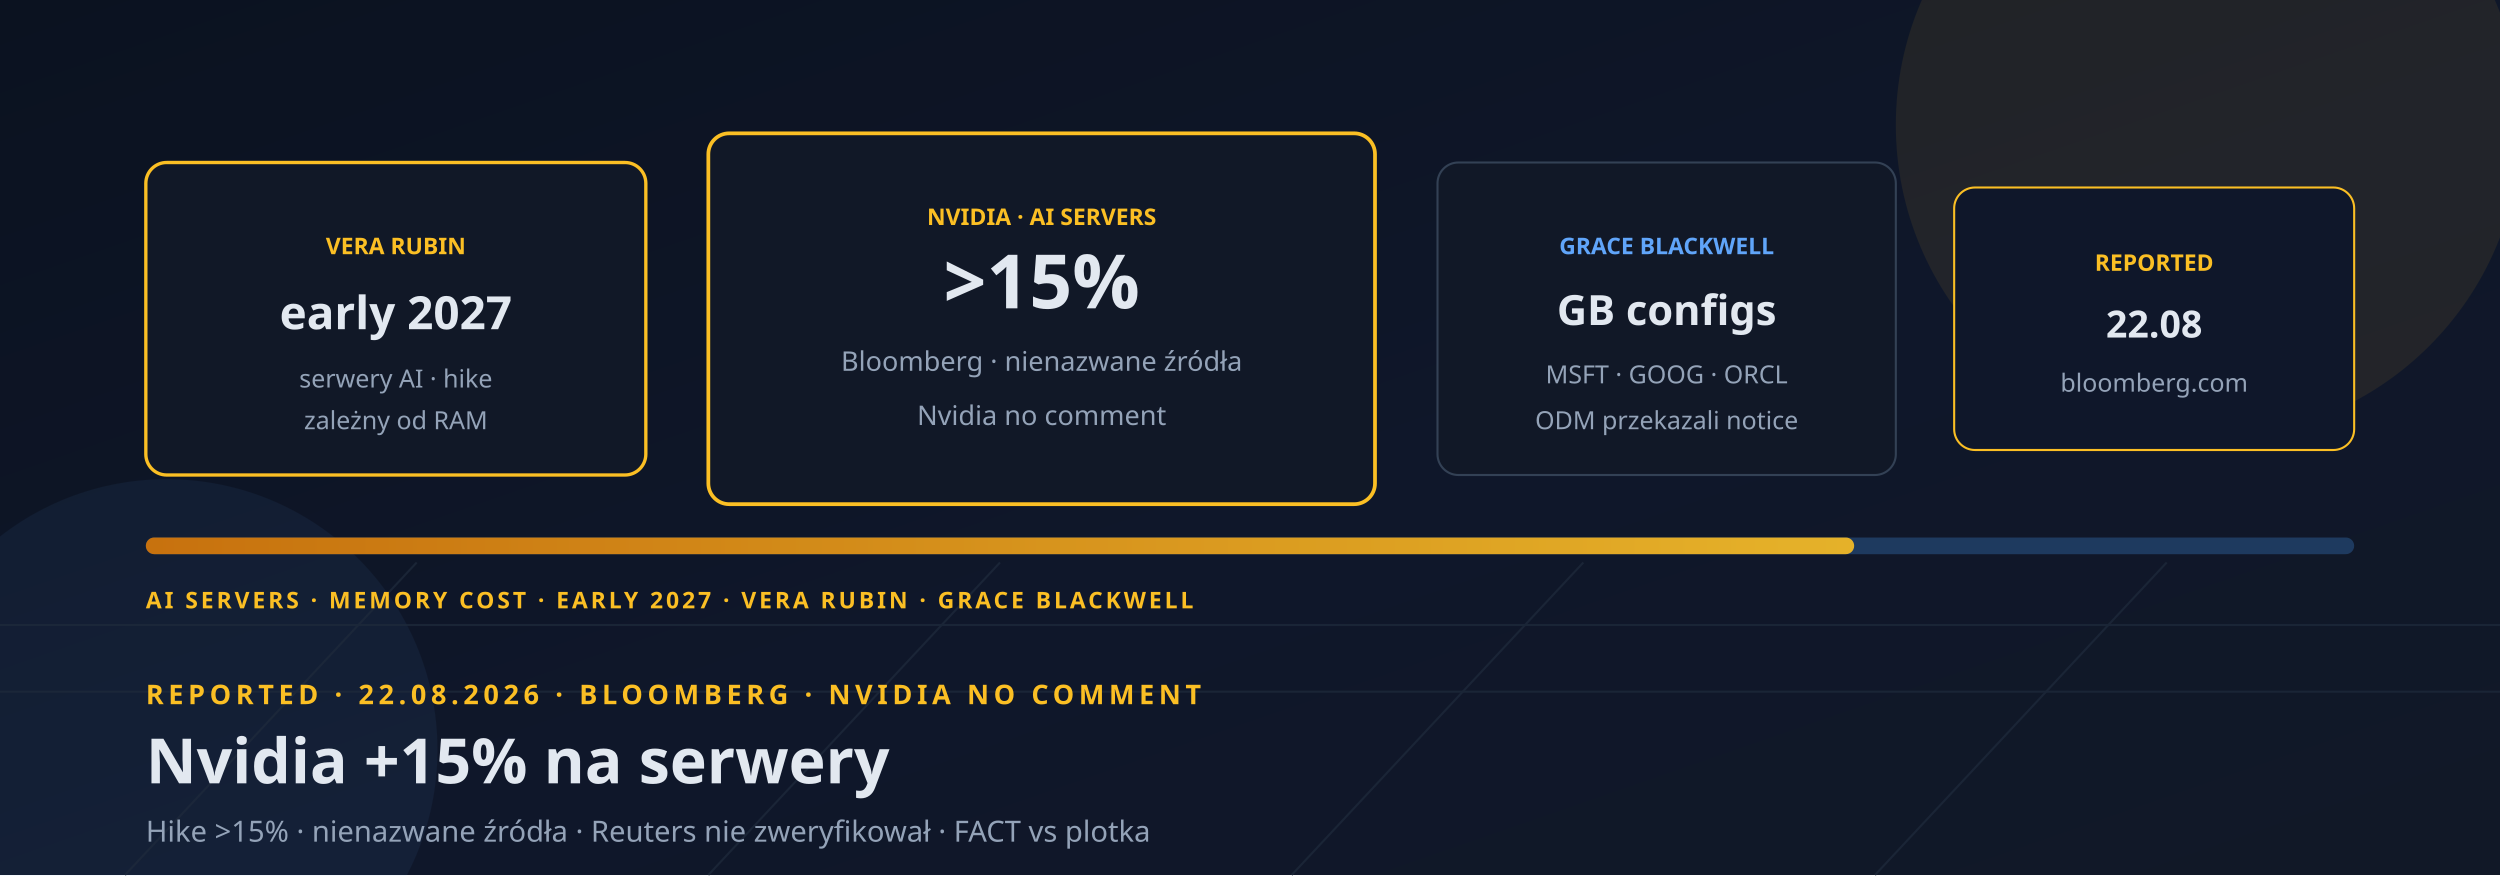
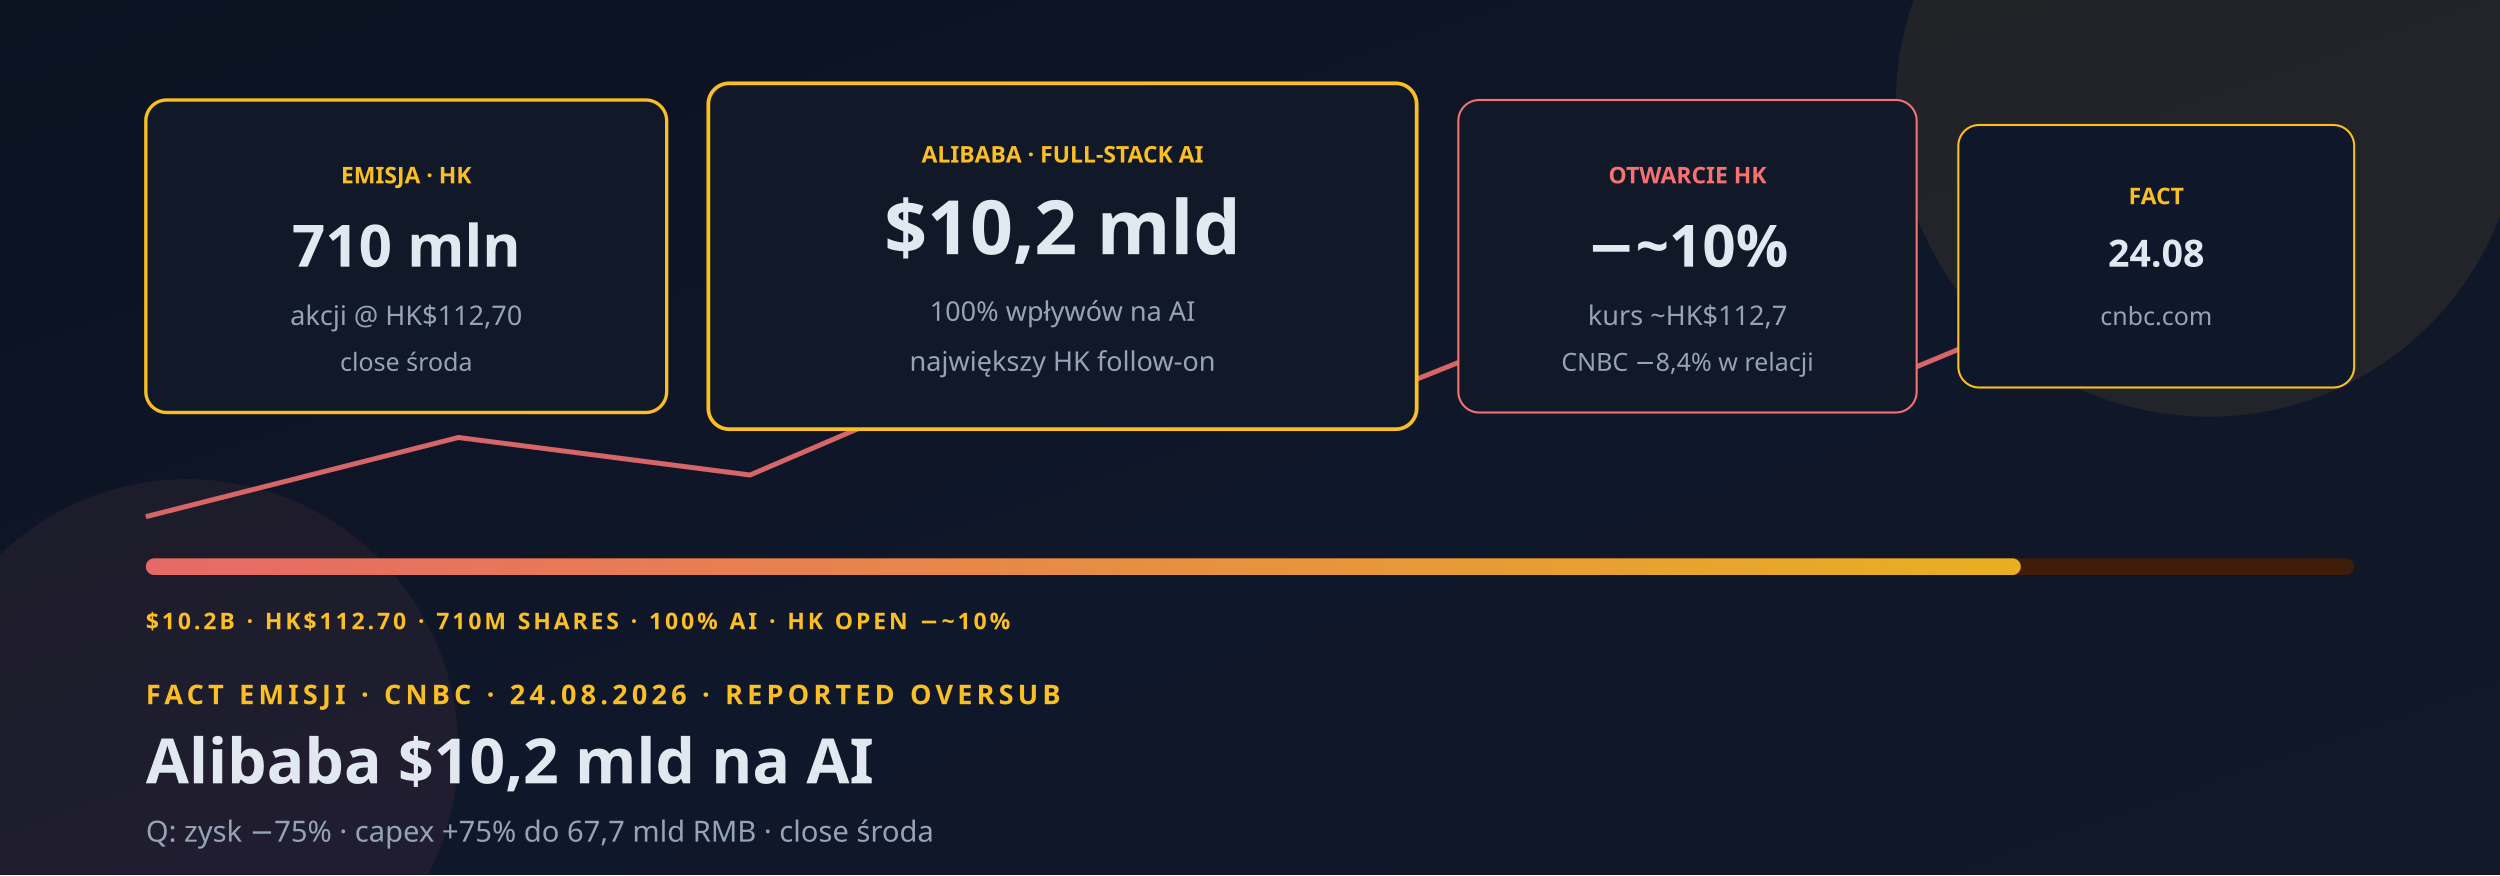
- <svg xmlns="http://www.w3.org/2000/svg" width="1200" height="420" viewBox="0 0 1200 420" role="img" aria-label="Nvidia AI-server prices over 15 percent for Vera Rubin and Grace Blackwell, REPORTED Bloomberg">
+ <svg xmlns="http://www.w3.org/2000/svg" width="1200" height="420" viewBox="0 0 1200 420" role="img" aria-label="Alibaba $10.2B AI share placement, Hong Kong stock drop about 10 percent">
  <defs>
    <linearGradient id="bg" x1="0" y1="0" x2="1" y2="1">
      <stop offset="0%" stop-color="#0b1220" />
      <stop offset="55%" stop-color="#0f172a" />
      <stop offset="100%" stop-color="#111827" />
    </linearGradient>
    <linearGradient id="gold" x1="0" y1="0" x2="1" y2="0">
      <stop offset="0%" stop-color="#d97706" />
      <stop offset="100%" stop-color="#fbbf24" />
    </linearGradient>
+     <linearGradient id="drop" x1="0" y1="0" x2="1" y2="0">
+       <stop offset="0%" stop-color="#f87171" />
+       <stop offset="100%" stop-color="#fbbf24" />
+     </linearGradient>
  </defs>
  <rect width="1200" height="420" fill="url(#bg)" />
-   <circle cx="1060" cy="60" r="150" fill="#fbbf24" opacity="0.08" />
-   <circle cx="80" cy="360" r="130" fill="#60a5fa" opacity="0.06" />
-   <g stroke="#1e293b" stroke-width="1" opacity="0.75">
-     <path d="M0 300 H1200" />
-     <path d="M0 332 H1200" />
-     <path d="M200 270 L60 420" />
-     <path d="M480 270 L340 420" />
-     <path d="M760 270 L620 420" />
-     <path d="M1040 270 L900 420" />
+   <circle cx="1060" cy="50" r="150" fill="#fbbf24" opacity="0.08" />
+   <circle cx="90" cy="360" r="130" fill="#f87171" opacity="0.07" />
+   <g fill="none" stroke="#1e293b" stroke-width="1.4">
+     <path d="M70 248 L220 210 L360 228 L500 168 L640 198 L780 142 L920 176 L1060 118" />
+     <path d="M70 248 L220 210 L360 228 L500 168 L640 198 L780 142 L920 176 L1060 118" stroke="#f87171" stroke-width="2.4" opacity="0.85" />
  </g>
-   <rect x="70" y="78" width="240" height="150" rx="10" fill="#111827" stroke="#fbbf24" stroke-width="1.6" />
-   <text x="190" y="122" text-anchor="middle" fill="#fbbf24" font-family="ui-sans-serif,system-ui,sans-serif" font-size="11" font-weight="800">VERA RUBIN</text>
-   <text x="190" y="158" text-anchor="middle" fill="#e2e8f0" font-family="ui-sans-serif,system-ui,sans-serif" font-size="22" font-weight="800">early 2027</text>
-   <text x="190" y="186" text-anchor="middle" fill="#94a3b8" font-family="ui-sans-serif,system-ui,sans-serif" font-size="12">serwery AI · hike</text>
-   <text x="190" y="206" text-anchor="middle" fill="#94a3b8" font-family="ui-sans-serif,system-ui,sans-serif" font-size="12">zależny od RAM</text>
-   <rect x="340" y="64" width="320" height="178" rx="10" fill="#111827" stroke="#fbbf24" stroke-width="1.8" />
-   <text x="500" y="108" text-anchor="middle" fill="#fbbf24" font-family="ui-sans-serif,system-ui,sans-serif" font-size="11" font-weight="800">NVIDIA · AI SERVERS</text>
-   <text x="500" y="148" text-anchor="middle" fill="#e2e8f0" font-family="ui-sans-serif,system-ui,sans-serif" font-size="36" font-weight="800">&gt;15%</text>
-   <text x="500" y="178" text-anchor="middle" fill="#94a3b8" font-family="ui-sans-serif,system-ui,sans-serif" font-size="13">Bloomberg · nienazwane źródła</text>
-   <text x="500" y="204" text-anchor="middle" fill="#94a3b8" font-family="ui-sans-serif,system-ui,sans-serif" font-size="13">Nvidia no comment</text>
-   <rect x="690" y="78" width="220" height="150" rx="10" fill="#111827" stroke="#334155" />
-   <text x="800" y="122" text-anchor="middle" fill="#60a5fa" font-family="ui-sans-serif,system-ui,sans-serif" font-size="11" font-weight="800">GRACE BLACKWELL</text>
-   <text x="800" y="156" text-anchor="middle" fill="#e2e8f0" font-family="ui-sans-serif,system-ui,sans-serif" font-size="20" font-weight="700">GB configs</text>
-   <text x="800" y="184" text-anchor="middle" fill="#94a3b8" font-family="ui-sans-serif,system-ui,sans-serif" font-size="12">MSFT · GOOG · ORCL</text>
-   <text x="800" y="206" text-anchor="middle" fill="#94a3b8" font-family="ui-sans-serif,system-ui,sans-serif" font-size="12">ODM przekazali notice</text>
-   <rect x="938" y="90" width="192" height="126" rx="10" fill="#0f172a" stroke="#fbbf24" />
-   <text x="1034" y="130" text-anchor="middle" fill="#fbbf24" font-family="ui-sans-serif,system-ui,sans-serif" font-size="11" font-weight="800">REPORTED</text>
-   <text x="1034" y="162" text-anchor="middle" fill="#e2e8f0" font-family="ui-sans-serif,system-ui,sans-serif" font-size="18" font-weight="800">22.08</text>
-   <text x="1034" y="188" text-anchor="middle" fill="#94a3b8" font-family="ui-sans-serif,system-ui,sans-serif" font-size="12">bloomberg.com</text>
-   <rect x="70" y="258" width="1060" height="8" rx="4" fill="#1e3a5f" />
-   <rect x="70" y="258" width="820" height="8" rx="4" fill="url(#gold)" opacity="0.9" />
-   <text x="70" y="292" fill="#fbbf24" font-family="ui-sans-serif,system-ui,sans-serif" font-size="11" font-weight="700" letter-spacing="1.4">AI SERVERS · MEMORY COST · EARLY 2027 · VERA RUBIN · GRACE BLACKWELL</text>
-   <text x="70" y="338" fill="#fbbf24" font-family="ui-sans-serif,system-ui,sans-serif" font-size="13" font-weight="700" letter-spacing="2.2">REPORTED · 22.08.2026 · BLOOMBERG · NVIDIA NO COMMENT</text>
-   <text x="70" y="376" fill="#e2e8f0" font-family="ui-sans-serif,system-ui,sans-serif" font-size="30" font-weight="800">Nvidia +15% na serwery</text>
-   <text x="70" y="404" fill="#94a3b8" font-family="ui-sans-serif,system-ui,sans-serif" font-size="14">Hike &gt;15% · nienazwane źródła · Reuters nie zweryfikował · FACT vs plotka</text>
+   <circle cx="1060" cy="118" r="6" fill="#f87171" />
+   <rect x="70" y="48" width="250" height="150" rx="10" fill="#111827" stroke="#fbbf24" stroke-width="1.6" />
+   <text x="195" y="88" text-anchor="middle" fill="#fbbf24" font-family="ui-sans-serif,system-ui,sans-serif" font-size="11" font-weight="800">EMISJA · HK</text>
+   <text x="195" y="128" text-anchor="middle" fill="#e2e8f0" font-family="ui-sans-serif,system-ui,sans-serif" font-size="28" font-weight="800">710 mln</text>
+   <text x="195" y="156" text-anchor="middle" fill="#94a3b8" font-family="ui-sans-serif,system-ui,sans-serif" font-size="13">akcji @ HK$112,70</text>
+   <text x="195" y="178" text-anchor="middle" fill="#94a3b8" font-family="ui-sans-serif,system-ui,sans-serif" font-size="12">close środa</text>
+   <rect x="340" y="40" width="340" height="166" rx="10" fill="#111827" stroke="#fbbf24" stroke-width="1.8" />
+   <text x="510" y="78" text-anchor="middle" fill="#fbbf24" font-family="ui-sans-serif,system-ui,sans-serif" font-size="11" font-weight="800">ALIBABA · FULL-STACK AI</text>
+   <text x="510" y="122" text-anchor="middle" fill="#e2e8f0" font-family="ui-sans-serif,system-ui,sans-serif" font-size="36" font-weight="800">$10,2 mld</text>
+   <text x="510" y="154" text-anchor="middle" fill="#94a3b8" font-family="ui-sans-serif,system-ui,sans-serif" font-size="13">100% wpływów na AI</text>
+   <text x="510" y="178" text-anchor="middle" fill="#94a3b8" font-family="ui-sans-serif,system-ui,sans-serif" font-size="13">największy HK follow-on</text>
+   <rect x="700" y="48" width="220" height="150" rx="10" fill="#111827" stroke="#f87171" />
+   <text x="810" y="88" text-anchor="middle" fill="#f87171" font-family="ui-sans-serif,system-ui,sans-serif" font-size="11" font-weight="800">OTWARCIE HK</text>
+   <text x="810" y="128" text-anchor="middle" fill="#e2e8f0" font-family="ui-sans-serif,system-ui,sans-serif" font-size="28" font-weight="800">−~10%</text>
+   <text x="810" y="156" text-anchor="middle" fill="#94a3b8" font-family="ui-sans-serif,system-ui,sans-serif" font-size="13">kurs ~HK$112,7</text>
+   <text x="810" y="178" text-anchor="middle" fill="#94a3b8" font-family="ui-sans-serif,system-ui,sans-serif" font-size="12">CNBC −8,4% w relacji</text>
+   <rect x="940" y="60" width="190" height="126" rx="10" fill="#0f172a" stroke="#fbbf24" />
+   <text x="1035" y="98" text-anchor="middle" fill="#fbbf24" font-family="ui-sans-serif,system-ui,sans-serif" font-size="11" font-weight="800">FACT</text>
+   <text x="1035" y="128" text-anchor="middle" fill="#e2e8f0" font-family="ui-sans-serif,system-ui,sans-serif" font-size="18" font-weight="800">24.08</text>
+   <text x="1035" y="156" text-anchor="middle" fill="#94a3b8" font-family="ui-sans-serif,system-ui,sans-serif" font-size="12">cnbc.com</text>
+   <rect x="70" y="268" width="1060" height="8" rx="4" fill="#3f1d08" />
+   <rect x="70" y="268" width="900" height="8" rx="4" fill="url(#drop)" opacity="0.9" />
+   <text x="70" y="302" fill="#fbbf24" font-family="ui-sans-serif,system-ui,sans-serif" font-size="11" font-weight="700" letter-spacing="1.4">$10.2B · HK$112.70 · 710M SHARES · 100% AI · HK OPEN −~10%</text>
+   <text x="70" y="338" fill="#fbbf24" font-family="ui-sans-serif,system-ui,sans-serif" font-size="13" font-weight="700" letter-spacing="2">FACT EMISJI · CNBC · 24.08.2026 · REPORTED OVERSUB</text>
+   <text x="70" y="376" fill="#e2e8f0" font-family="ui-sans-serif,system-ui,sans-serif" font-size="30" font-weight="800">Alibaba $10,2 mld na AI</text>
+   <text x="70" y="404" fill="#94a3b8" font-family="ui-sans-serif,system-ui,sans-serif" font-size="14">Q: zysk −75% · capex +75% do 67,7 mld RMB · close środa</text>
</svg>
